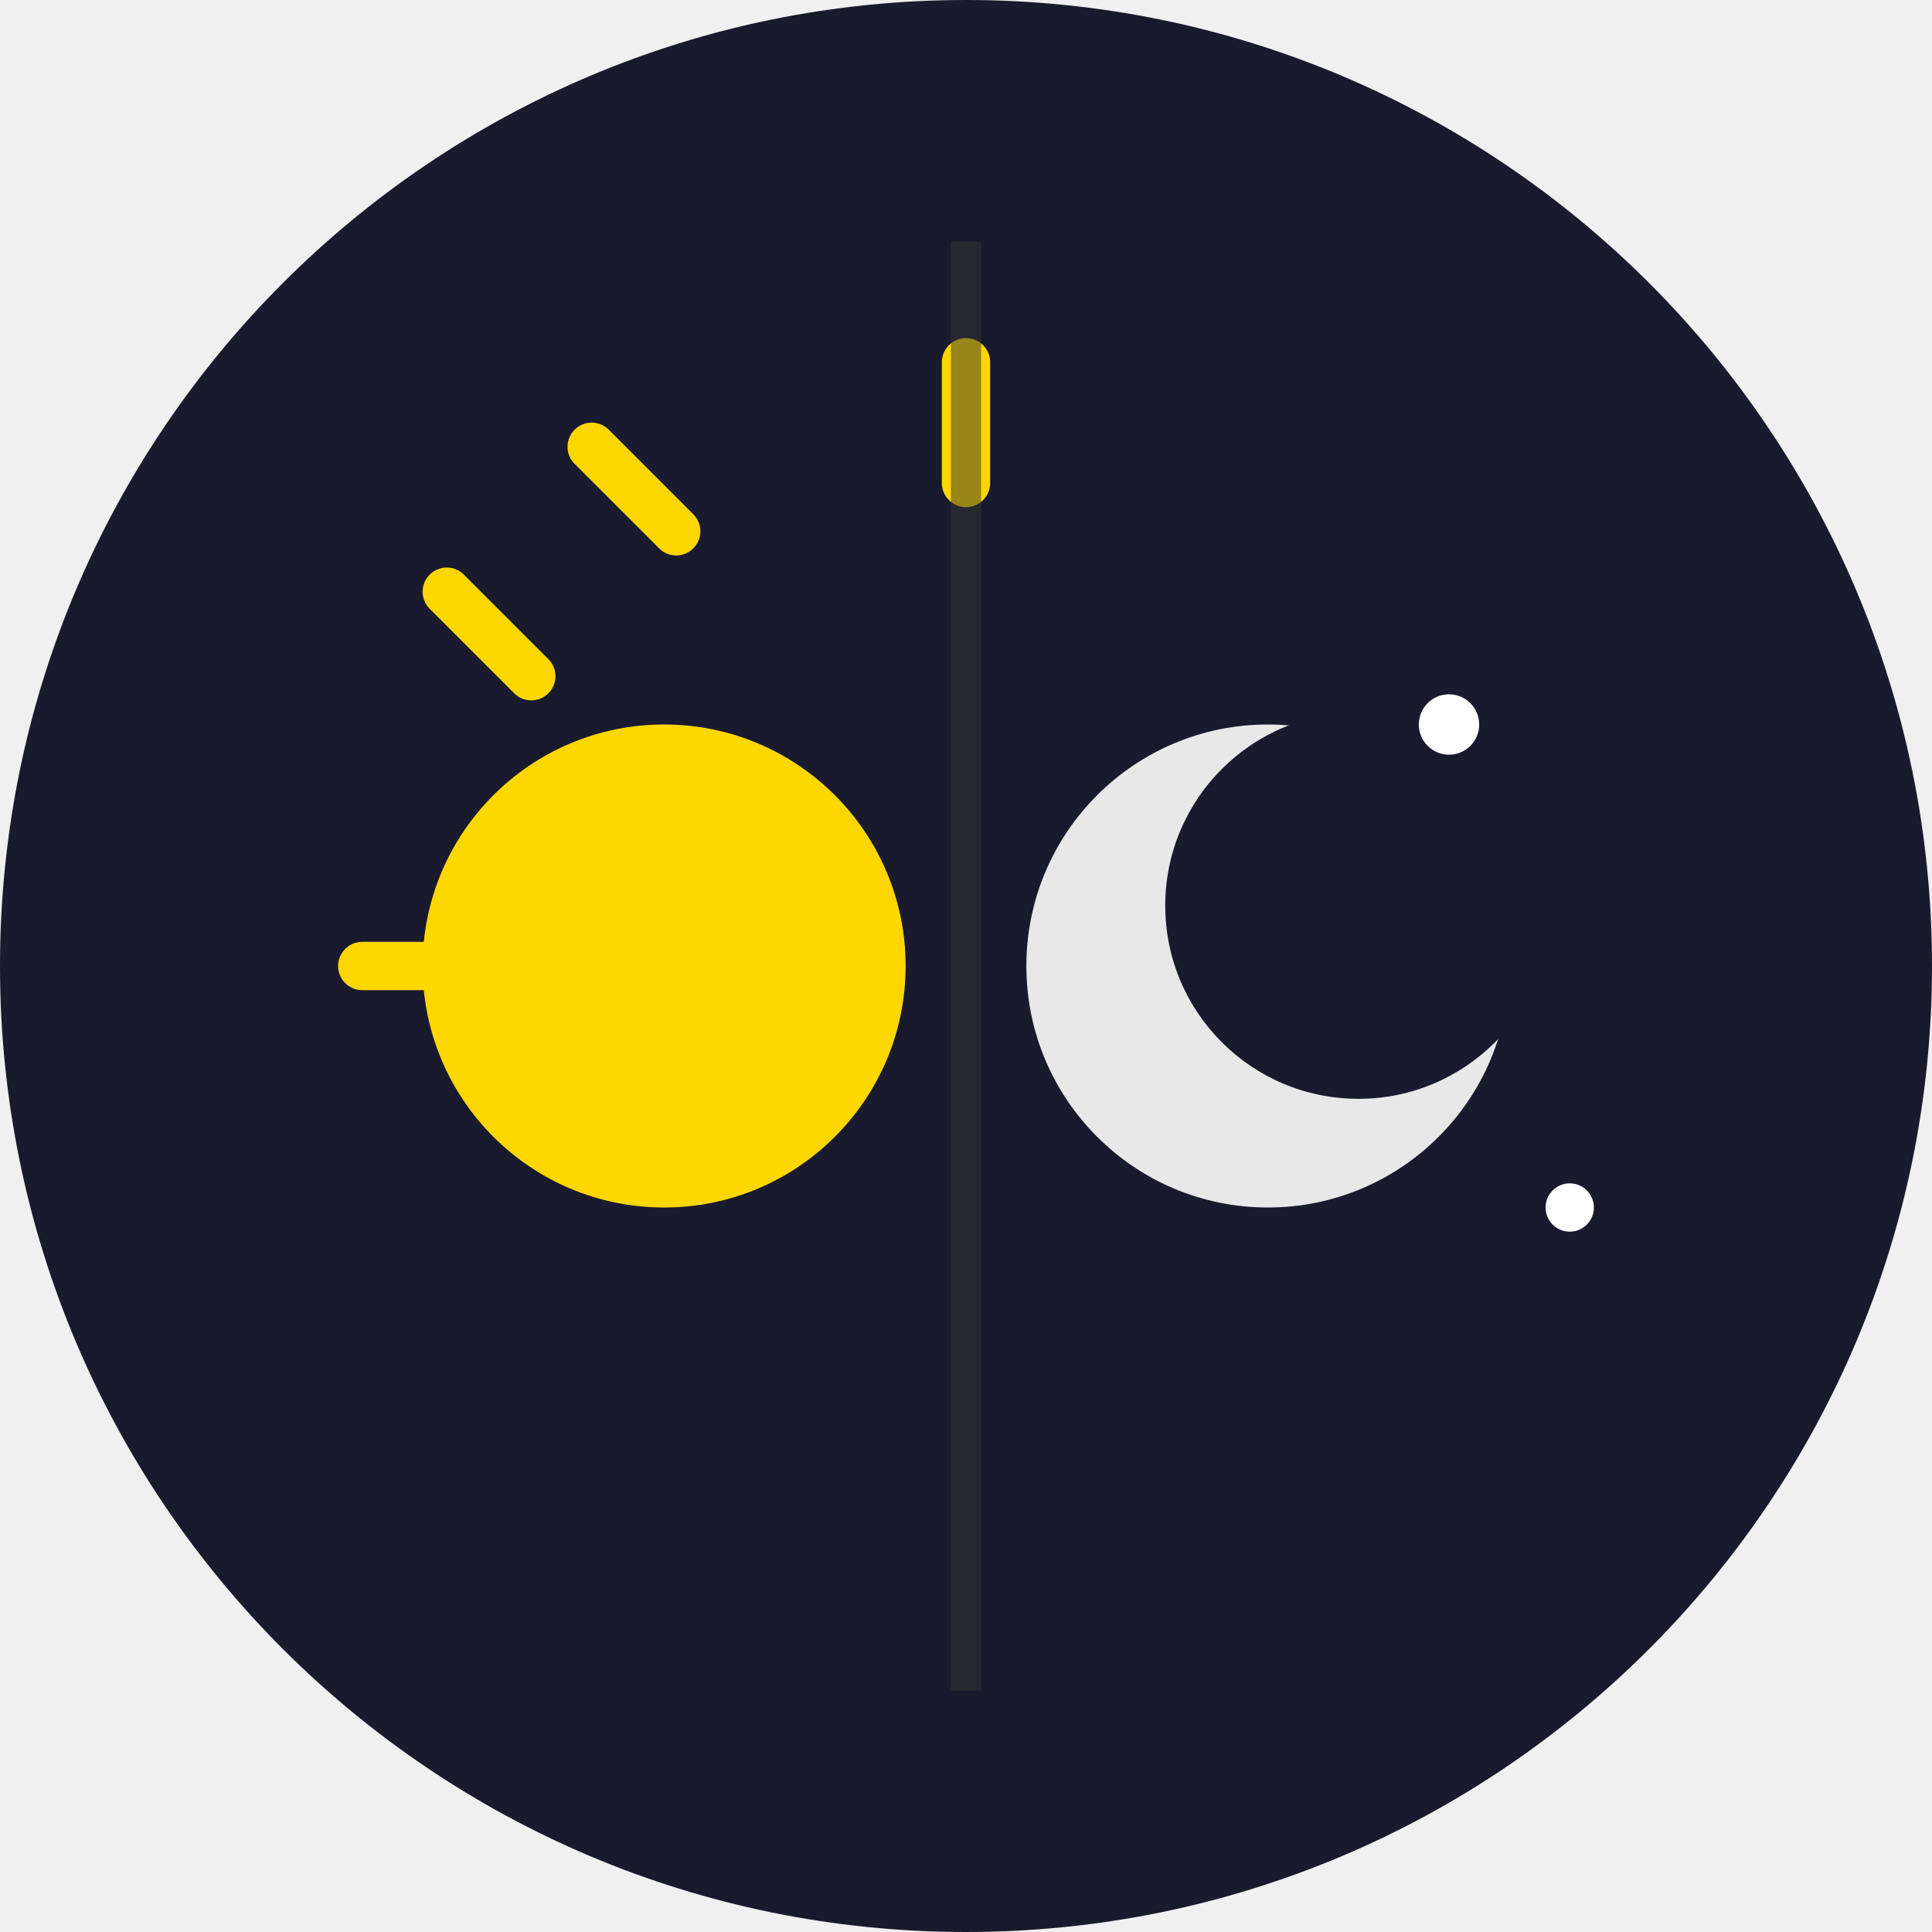
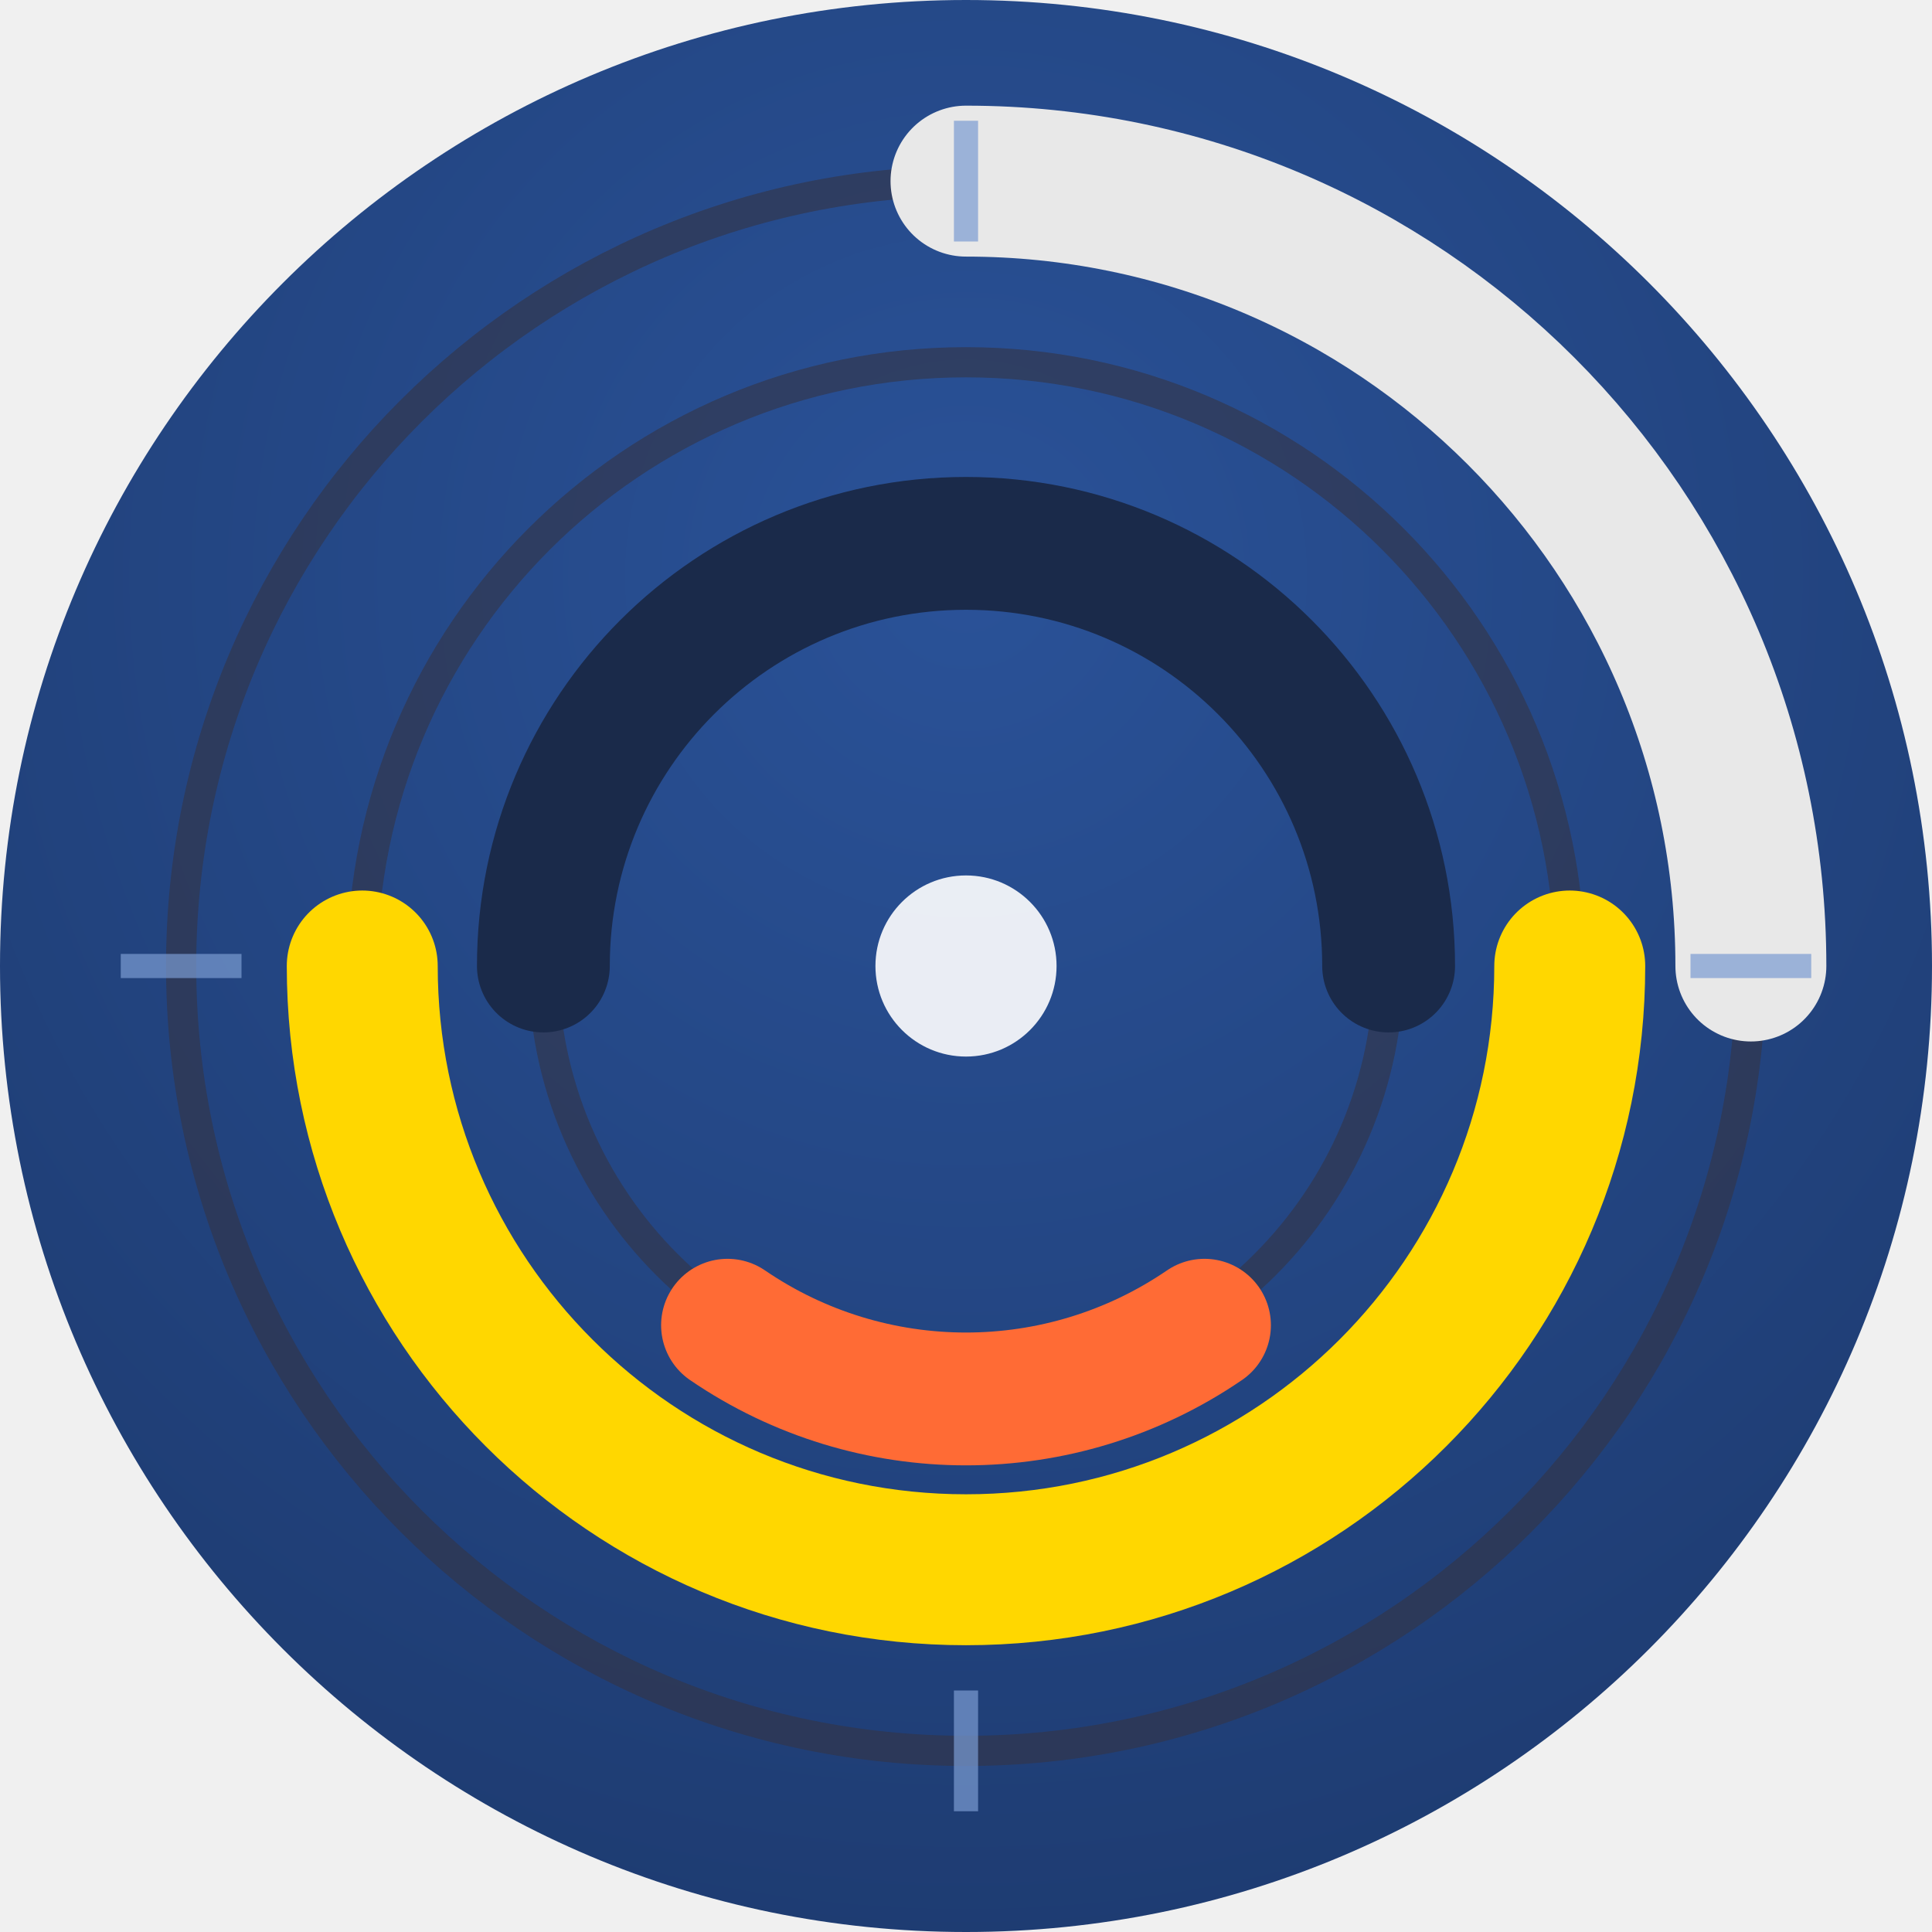
<svg xmlns="http://www.w3.org/2000/svg" viewBox="0 0 32 32" width="32" height="32">
-   <circle cx="16" cy="16" r="16" fill="#1a1a2e" />
-   <g>
-     <path d="M8 16 L6 16 M8.8 11.2 L7.4 9.8 M11.2 8.8 L9.8 7.4 M16 8 L16 6" stroke="#ffd700" stroke-width="0.8" stroke-linecap="round" />
-     <circle cx="11" cy="16" r="4" fill="#ffd700" clip-path="url(#leftHalf)" />
+   <defs>
+     <radialGradient id="bgGradient" cx="50%" cy="30%" r="70%">
+       <stop offset="0%" stop-color="#2a5298" />
+       <stop offset="100%" stop-color="#1e3c72" />
+     </radialGradient>
+   </defs>
+   <circle cx="16" cy="16" r="16" fill="url(#bgGradient)" />
+   <circle cx="16" cy="16" r="13" fill="none" stroke="#334" stroke-width="0.5" opacity="0.6" />
+   <path d="M 16 3 A 13 13 0 0 1 29 16" fill="none" stroke="#e8e8e8" stroke-width="2.5" stroke-linecap="round" />
+   <circle cx="16" cy="16" r="10" fill="none" stroke="#334" stroke-width="0.5" opacity="0.6" />
+   <path d="M 6 16 A 10 10 0 0 0 26 16" fill="none" stroke="#ffd700" stroke-width="2.5" stroke-linecap="round" />
+   <circle cx="16" cy="16" r="7" fill="none" stroke="#334" stroke-width="0.5" opacity="0.6" />
+   <path d="M 9 16 A 7 7 0 0 1 23 16" fill="none" stroke="#1a2a4a" stroke-width="2.2" stroke-linecap="round" />
+   <path d="M 12.05 21.95 A 7 7 0 0 0 19.95 21.95" fill="none" stroke="#ff6b35" stroke-width="2.2" stroke-linecap="round" />
+   <circle cx="16" cy="16" r="1.5" fill="#fff" opacity="0.9" />
+   <g stroke="#7a9bd1" stroke-width="0.4" opacity="0.7">
+     <line x1="16" y1="2" x2="16" y2="4" />
+     <line x1="30" y1="16" x2="28" y2="16" />
+     <line x1="16" y1="30" x2="16" y2="28" />
+     <line x1="2" y1="16" x2="4" y2="16" />
  </g>
-   <g>
-     <circle cx="21" cy="16" r="4" fill="#e8e8e8" clip-path="url(#rightHalf)" />
-     <circle cx="22.5" cy="15" r="3.2" fill="#1a1a2e" />
-     <circle cx="24" cy="12" r="0.5" fill="#fff" />
-     <circle cx="26" cy="20" r="0.4" fill="#fff" />
-   </g>
-   <defs>
-     <clipPath id="leftHalf">
-       <rect x="0" y="0" width="16" height="32" />
-     </clipPath>
-     <clipPath id="rightHalf">
-       <rect x="16" y="0" width="16" height="32" />
-     </clipPath>
-   </defs>
-   <line x1="16" y1="4" x2="16" y2="28" stroke="#333" stroke-width="0.5" opacity="0.5" />
</svg>
